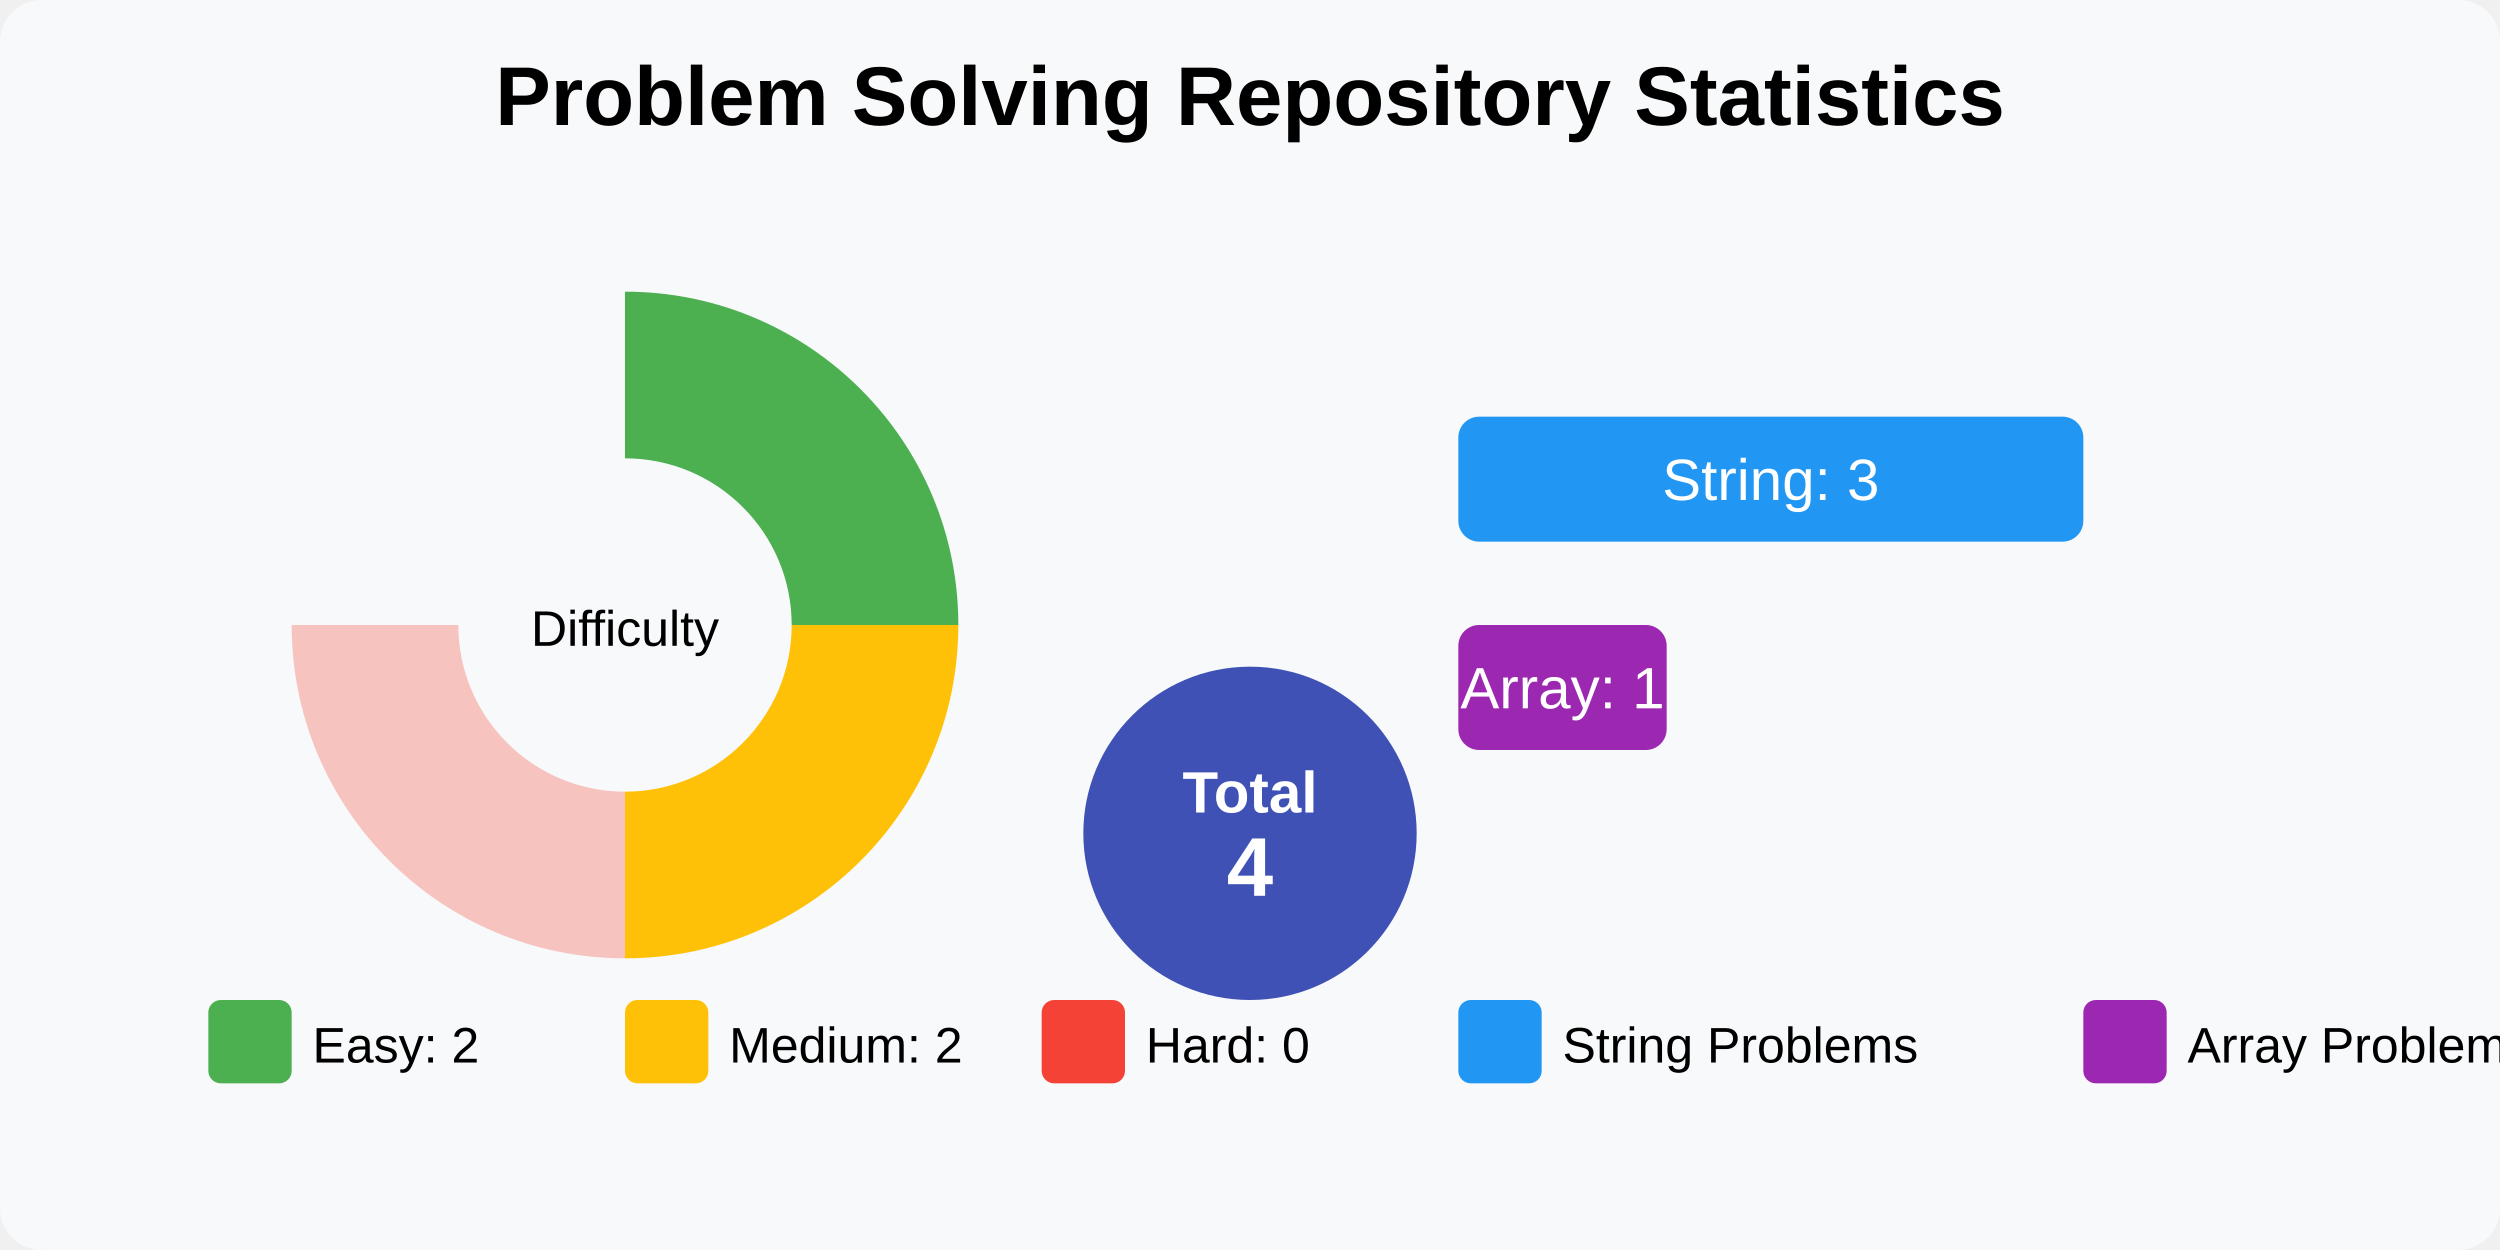
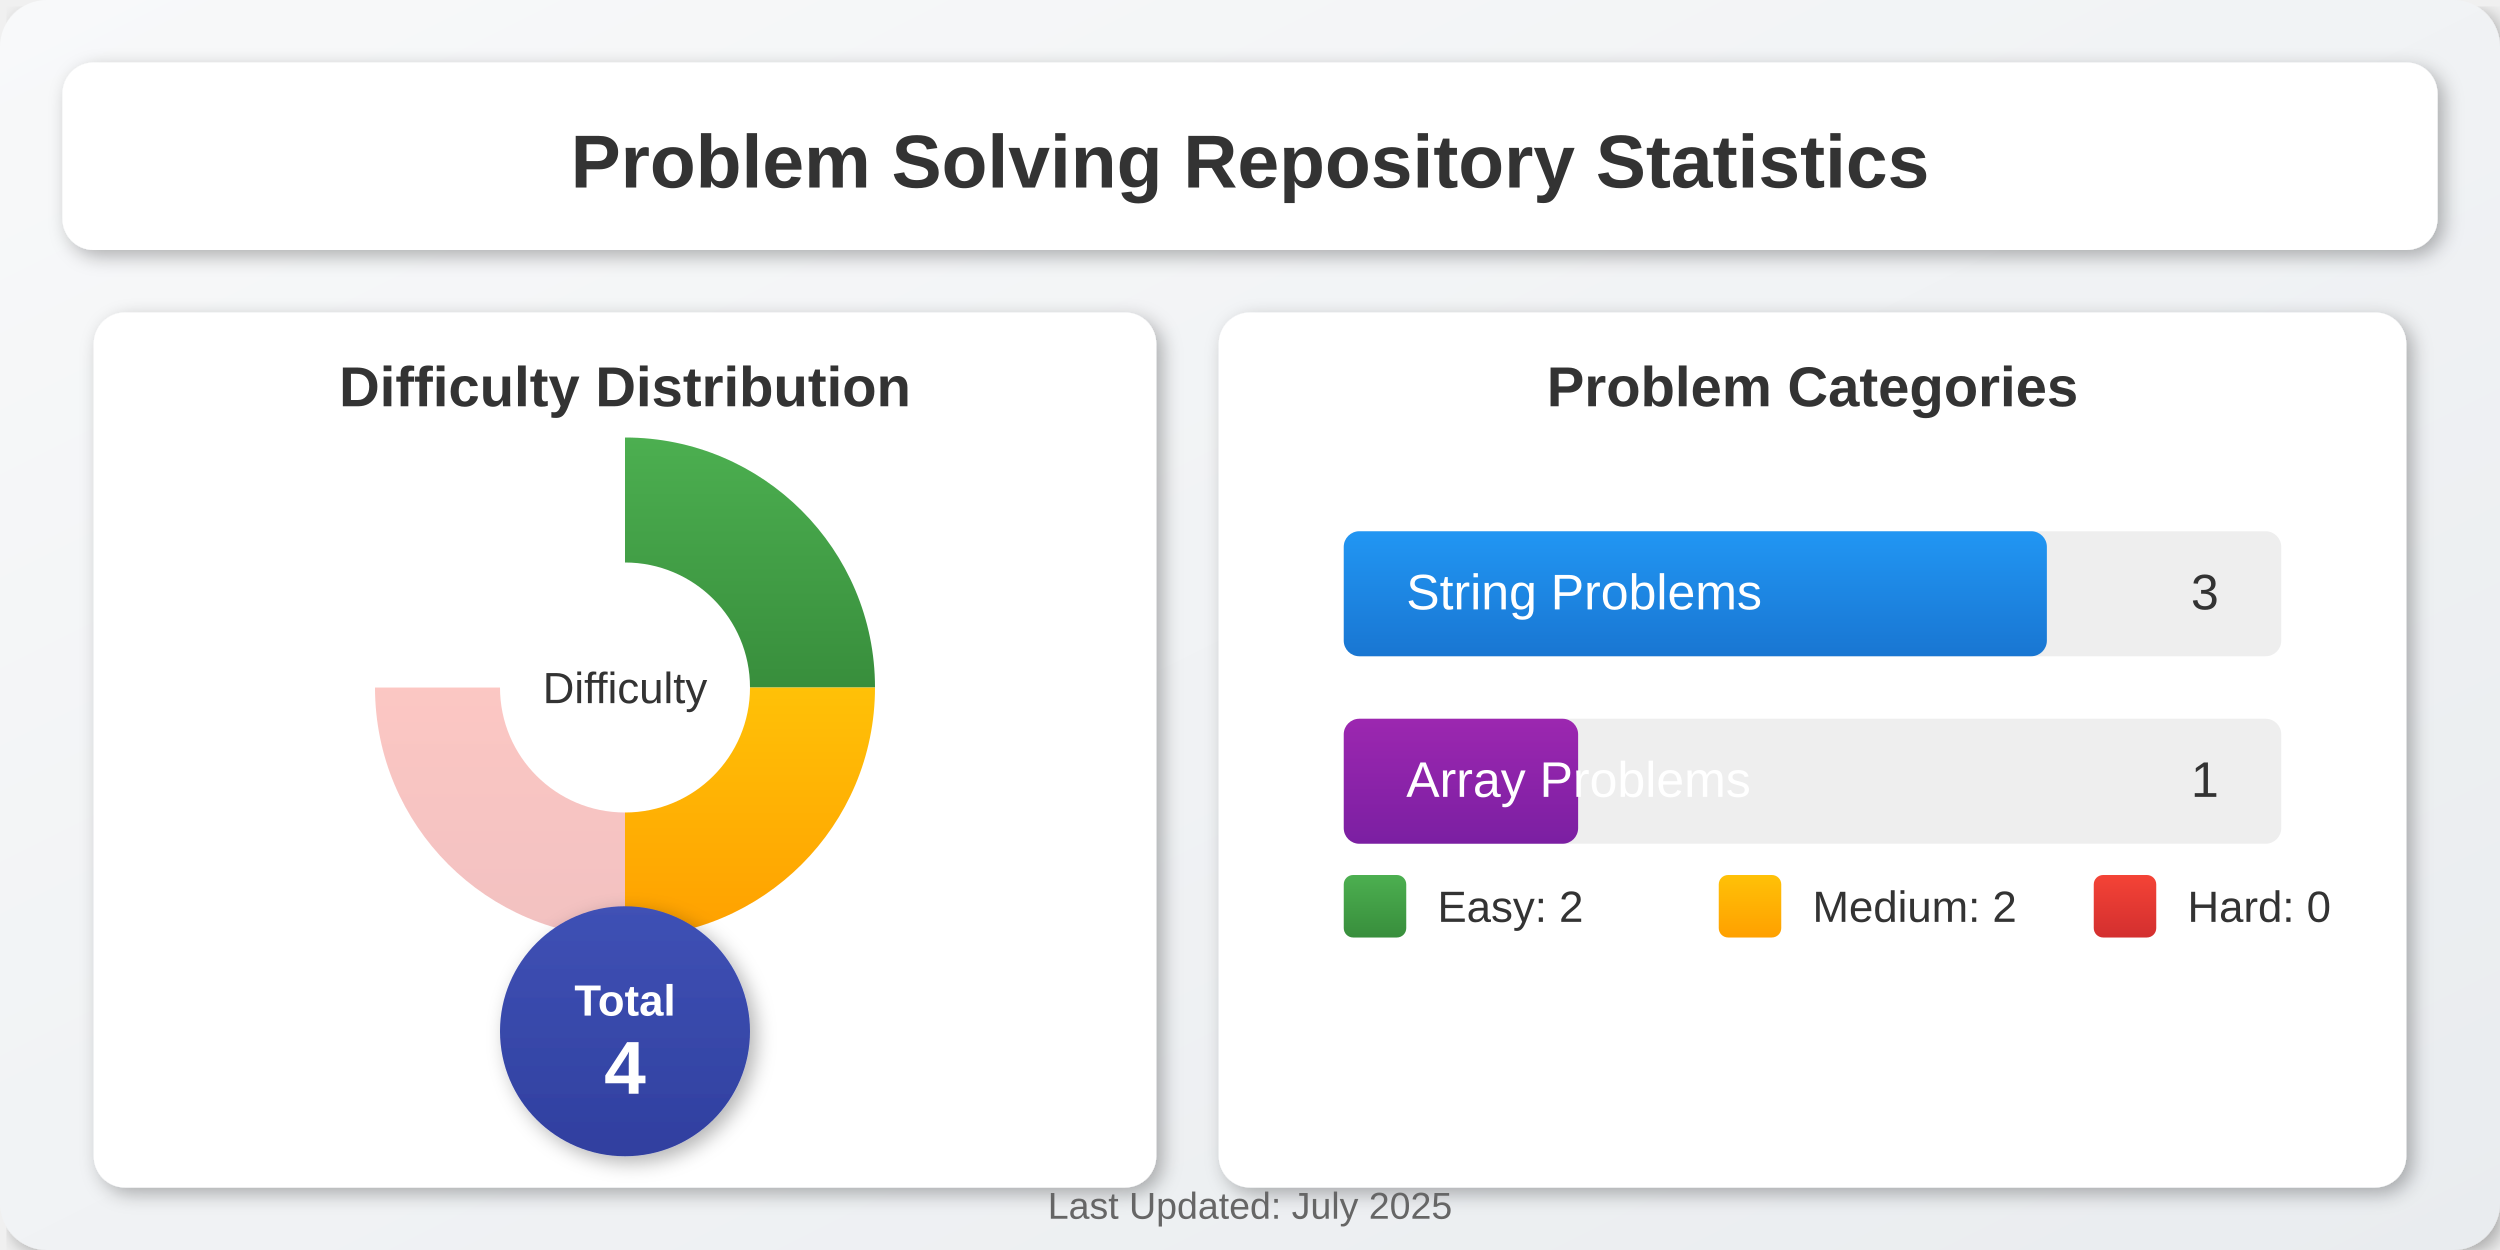
- <svg xmlns="http://www.w3.org/2000/svg" width="600" height="300" viewBox="0 0 600 300">
-   <rect width="600" height="300" fill="#f8f9fa" rx="10" ry="10" />
-   <text x="300" y="30" font-family="Arial" font-size="20" text-anchor="middle" font-weight="bold">Problem Solving Repository Statistics</text>
-   <g transform="translate(150, 150)">
-     <path d="M 0 0 L 0 -80 A 80 80 0 0 1 80 0 Z" fill="#4CAF50" />
-     <path d="M 0 0 L 80 0 A 80 80 0 0 1 0 80 Z" fill="#FFC107" />
-     <path d="M 0 0 L 0 80 A 80 80 0 0 1 -80 0 Z" fill="#F44336" opacity="0.3" />
-     <path d="M 0 0 L -80 0 A 80 80 0 0 1 0 -80 Z" fill="#F44336" opacity="0" />
-     <circle cx="0" cy="0" r="40" fill="#f8f9fa" />
-     <text x="0" y="5" font-family="Arial" font-size="12" text-anchor="middle">Difficulty</text>
+ <svg xmlns="http://www.w3.org/2000/svg" width="800" height="400" viewBox="0 0 800 400">
+   <defs>
+     <linearGradient id="bg-gradient" x1="0%" y1="0%" x2="100%" y2="100%">
+       <stop offset="0%" stop-color="#f8f9fa" />
+       <stop offset="100%" stop-color="#e9ecef" />
+     </linearGradient>
+     <filter id="shadow" x="-20%" y="-20%" width="140%" height="140%">
+       <feDropShadow dx="2" dy="2" stdDeviation="3" flood-opacity="0.3" />
+     </filter>
+     <linearGradient id="easy-gradient" x1="0%" y1="0%" x2="0%" y2="100%">
+       <stop offset="0%" stop-color="#4CAF50" />
+       <stop offset="100%" stop-color="#388E3C" />
+     </linearGradient>
+     <linearGradient id="medium-gradient" x1="0%" y1="0%" x2="0%" y2="100%">
+       <stop offset="0%" stop-color="#FFC107" />
+       <stop offset="100%" stop-color="#FFA000" />
+     </linearGradient>
+     <linearGradient id="hard-gradient" x1="0%" y1="0%" x2="0%" y2="100%">
+       <stop offset="0%" stop-color="#F44336" />
+       <stop offset="100%" stop-color="#D32F2F" />
+     </linearGradient>
+     <linearGradient id="string-gradient" x1="0%" y1="0%" x2="0%" y2="100%">
+       <stop offset="0%" stop-color="#2196F3" />
+       <stop offset="100%" stop-color="#1976D2" />
+     </linearGradient>
+     <linearGradient id="array-gradient" x1="0%" y1="0%" x2="0%" y2="100%">
+       <stop offset="0%" stop-color="#9C27B0" />
+       <stop offset="100%" stop-color="#7B1FA2" />
+     </linearGradient>
+     <linearGradient id="total-gradient" x1="0%" y1="0%" x2="0%" y2="100%">
+       <stop offset="0%" stop-color="#3F51B5" />
+       <stop offset="100%" stop-color="#303F9F" />
+     </linearGradient>
+   </defs>
+   <rect width="800" height="400" fill="url(#bg-gradient)" rx="15" ry="15" filter="url(#shadow)" />
+   <rect x="20" y="20" width="760" height="60" fill="#ffffff" rx="10" ry="10" filter="url(#shadow)" />
+   <text x="400" y="60" font-family="'Segoe UI', Arial, sans-serif" font-size="24" text-anchor="middle" font-weight="bold" fill="#333333">Problem Solving Repository Statistics</text>
+   <rect x="30" y="100" width="340" height="280" fill="#ffffff" rx="10" ry="10" filter="url(#shadow)" />
+   <text x="200" y="130" font-family="'Segoe UI', Arial, sans-serif" font-size="18" text-anchor="middle" font-weight="bold" fill="#333333">Difficulty Distribution</text>
+   <g transform="translate(200, 220)">
+     <path d="M 0 0 L 0 -80 A 80 80 0 0 1 80 0 Z" fill="url(#easy-gradient)" />
+     <path d="M 0 0 L 80 0 A 80 80 0 0 1 0 80 Z" fill="url(#medium-gradient)" />
+     <path d="M 0 0 L 0 80 A 80 80 0 0 1 -80 0 Z" fill="url(#hard-gradient)" opacity="0.3" />
+     <path d="M 0 0 L -80 0 A 80 80 0 0 1 0 -80 Z" fill="url(#hard-gradient)" opacity="0" />
+     <circle cx="0" cy="0" r="40" fill="#ffffff" />
+     <text x="0" y="5" font-family="'Segoe UI', Arial, sans-serif" font-size="14" text-anchor="middle" fill="#333333">Difficulty</text>
  </g>
-   <g transform="translate(350, 100)">
-     <rect x="0" y="0" width="150" height="30" fill="#2196F3" rx="5" ry="5" />
-     <text x="75" y="20" font-family="Arial" font-size="14" text-anchor="middle" fill="white">String: 3</text>
-     <rect x="0" y="50" width="50" height="30" fill="#9C27B0" rx="5" ry="5" />
-     <text x="25" y="70" font-family="Arial" font-size="14" text-anchor="middle" fill="white">Array: 1</text>
+   <rect x="390" y="100" width="380" height="280" fill="#ffffff" rx="10" ry="10" filter="url(#shadow)" />
+   <text x="580" y="130" font-family="'Segoe UI', Arial, sans-serif" font-size="18" text-anchor="middle" font-weight="bold" fill="#333333">Problem Categories</text>
+   <g transform="translate(430, 170)">
+     <rect x="0" y="0" width="300" height="40" fill="#eeeeee" rx="5" ry="5" />
+     <rect x="0" y="0" width="225" height="40" fill="url(#string-gradient)" rx="5" ry="5">
+       <animate attributeName="width" from="0" to="225" dur="1s" fill="freeze" />
+     </rect>
+     <text x="20" y="25" font-family="'Segoe UI', Arial, sans-serif" font-size="16" fill="white">String Problems</text>
+     <text x="280" y="25" font-family="'Segoe UI', Arial, sans-serif" font-size="16" text-anchor="end" fill="#333333">3</text>
+     <rect x="0" y="60" width="300" height="40" fill="#eeeeee" rx="5" ry="5" />
+     <rect x="0" y="60" width="75" height="40" fill="url(#array-gradient)" rx="5" ry="5">
+       <animate attributeName="width" from="0" to="75" dur="1s" fill="freeze" />
+     </rect>
+     <text x="20" y="85" font-family="'Segoe UI', Arial, sans-serif" font-size="16" fill="white">Array Problems</text>
+     <text x="280" y="85" font-family="'Segoe UI', Arial, sans-serif" font-size="16" text-anchor="end" fill="#333333">1</text>
  </g>
-   <g transform="translate(50, 240)">
-     <rect x="0" y="0" width="20" height="20" fill="#4CAF50" rx="3" ry="3" />
-     <text x="25" y="15" font-family="Arial" font-size="12">Easy: 2</text>
-     <rect x="100" y="0" width="20" height="20" fill="#FFC107" rx="3" ry="3" />
-     <text x="125" y="15" font-family="Arial" font-size="12">Medium: 2</text>
-     <rect x="200" y="0" width="20" height="20" fill="#F44336" rx="3" ry="3" />
-     <text x="225" y="15" font-family="Arial" font-size="12">Hard: 0</text>
-     <rect x="300" y="0" width="20" height="20" fill="#2196F3" rx="3" ry="3" />
-     <text x="325" y="15" font-family="Arial" font-size="12">String Problems</text>
-     <rect x="450" y="0" width="20" height="20" fill="#9C27B0" rx="3" ry="3" />
-     <text x="475" y="15" font-family="Arial" font-size="12">Array Problems</text>
+   <g transform="translate(430, 280)">
+     <rect x="0" y="0" width="20" height="20" fill="url(#easy-gradient)" rx="3" ry="3" />
+     <text x="30" y="15" font-family="'Segoe UI', Arial, sans-serif" font-size="14" fill="#333333">Easy: 2</text>
+     <rect x="120" y="0" width="20" height="20" fill="url(#medium-gradient)" rx="3" ry="3" />
+     <text x="150" y="15" font-family="'Segoe UI', Arial, sans-serif" font-size="14" fill="#333333">Medium: 2</text>
+     <rect x="240" y="0" width="20" height="20" fill="url(#hard-gradient)" rx="3" ry="3" />
+     <text x="270" y="15" font-family="'Segoe UI', Arial, sans-serif" font-size="14" fill="#333333">Hard: 0</text>
  </g>
-   <g transform="translate(300, 200)">
-     <circle cx="0" cy="0" r="40" fill="#3F51B5" />
-     <text x="0" y="-5" font-family="Arial" font-size="14" text-anchor="middle" fill="white" font-weight="bold">Total</text>
-     <text x="0" y="15" font-family="Arial" font-size="20" text-anchor="middle" fill="white" font-weight="bold">4</text>
+   <g transform="translate(200, 330)">
+     <circle cx="0" cy="0" r="40" fill="url(#total-gradient)" filter="url(#shadow)" />
+     <text x="0" y="-5" font-family="'Segoe UI', Arial, sans-serif" font-size="14" text-anchor="middle" fill="white" font-weight="bold">Total</text>
+     <text x="0" y="20" font-family="'Segoe UI', Arial, sans-serif" font-size="24" text-anchor="middle" fill="white" font-weight="bold">4</text>
  </g>
+   <text x="400" y="390" font-family="'Segoe UI', Arial, sans-serif" font-size="12" text-anchor="middle" fill="#666666">Last Updated: July 2025</text>
</svg>
